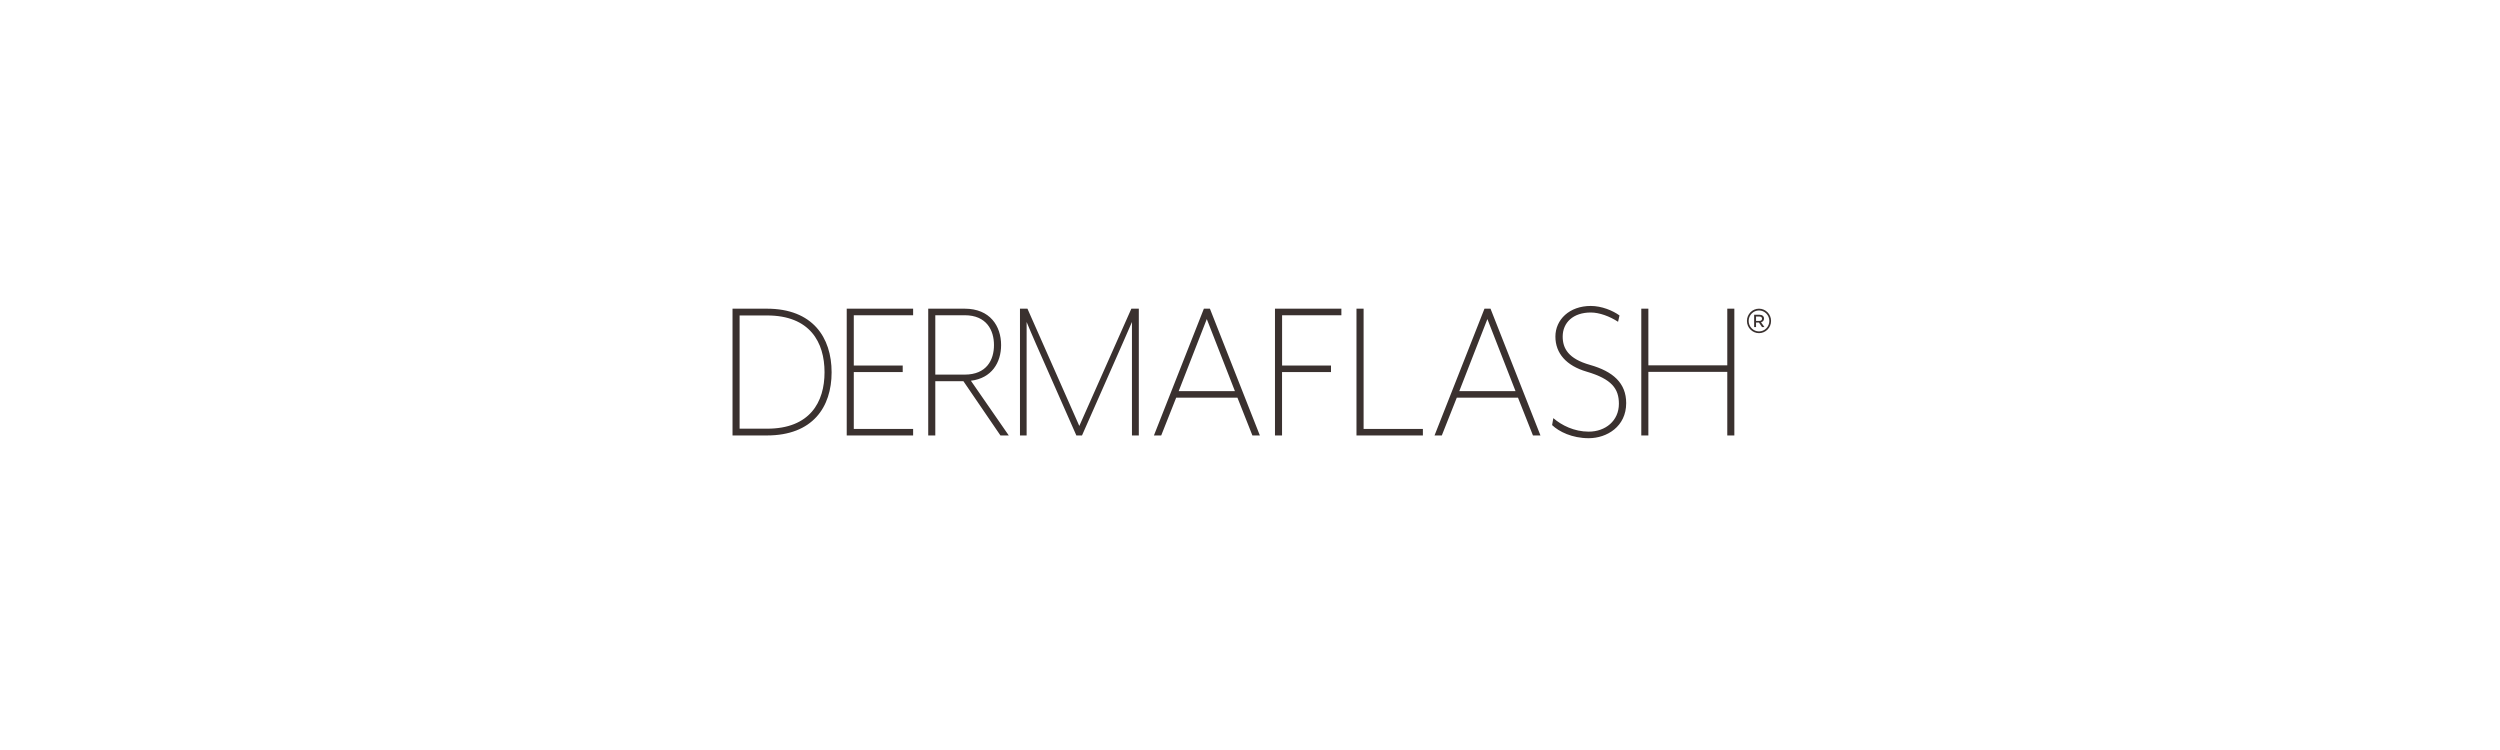
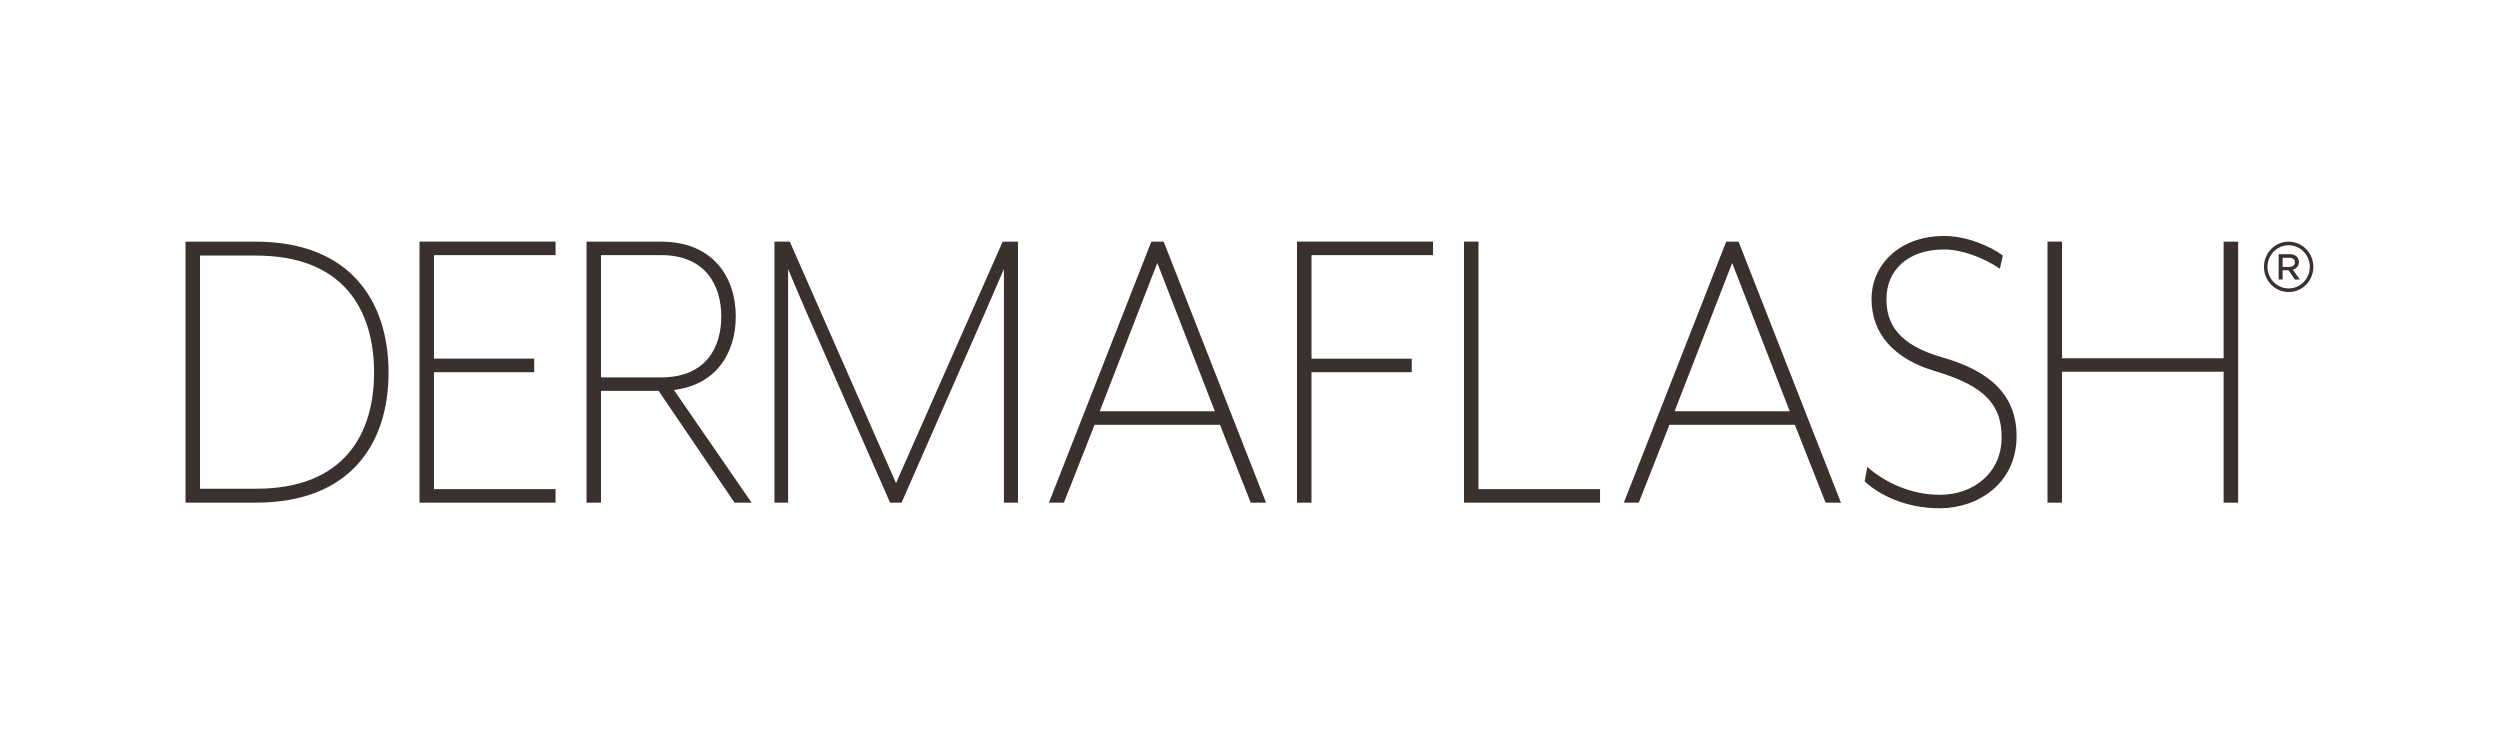
<svg xmlns="http://www.w3.org/2000/svg" width="300" zoomAndPan="magnify" viewBox="0 0 224.88 67.5" height="90" preserveAspectRatio="xMidYMid meet" version="1.0">
  <defs>
-     <clipPath id="f8f8d86112">
-       <path d="M 65.867 27.535 L 159.336 27.535 L 159.336 39.445 L 65.867 39.445 Z M 65.867 27.535 " clip-rule="nonzero" />
+     <clipPath id="7a83ee2873">
+       <path d="M 16.637 21.238 L 208.141 21.238 L 208.141 45.766 L 16.637 45.766 Z M 16.637 21.238 " clip-rule="nonzero" />
    </clipPath>
-     <clipPath id="54b35b6b26">
-       <path d="M 143.113 27.535 C 144.086 27.535 145.098 27.953 145.695 28.391 L 145.566 28.961 C 144.816 28.469 143.879 28.125 143.113 28.125 C 141.52 28.125 140.582 29.035 140.582 30.293 C 140.582 31.355 141.09 32.289 143.039 32.84 C 145.117 33.43 146.297 34.477 146.297 36.281 C 146.297 38.391 144.555 39.438 142.926 39.438 C 141.426 39.438 140.246 38.848 139.629 38.258 L 139.738 37.633 C 140.488 38.277 141.613 38.848 142.926 38.848 C 144.422 38.848 145.641 37.879 145.641 36.34 C 145.641 34.988 145.004 34.113 142.738 33.449 C 140.922 32.918 139.926 31.812 139.926 30.293 C 139.926 28.77 141.184 27.535 143.113 27.535 Z M 68.957 27.781 C 73.078 27.781 74.785 30.367 74.785 33.508 C 74.785 36.645 73.078 39.191 68.957 39.191 L 65.867 39.191 L 65.867 27.781 Z M 120.664 27.781 L 120.664 28.371 L 115.328 28.371 L 115.328 32.898 L 119.73 32.898 L 119.73 33.488 L 115.324 33.488 L 115.324 39.191 L 114.688 39.191 L 114.688 27.781 Z M 82.121 27.781 L 82.121 28.371 L 76.781 28.371 L 76.781 32.898 L 81.184 32.898 L 81.184 33.488 L 76.781 33.488 L 76.781 38.602 L 82.121 38.602 L 82.121 39.191 L 76.145 39.191 L 76.145 27.781 Z M 86.758 27.781 C 89.043 27.781 90.039 29.344 90.039 31.055 C 90.039 32.633 89.195 34.039 87.32 34.266 L 90.73 39.191 L 89.98 39.191 L 86.645 34.305 L 84.117 34.305 L 84.117 39.191 L 83.48 39.191 L 83.48 27.781 Z M 92.41 27.781 L 97.078 38.336 L 101.762 27.781 L 102.434 27.781 L 102.434 39.191 L 101.816 39.191 L 101.816 28.98 C 101.816 28.98 101.125 30.578 100.953 30.957 L 97.32 39.191 L 96.812 39.191 L 93.18 30.957 C 93.105 30.793 92.961 30.453 92.809 30.098 L 92.738 29.934 C 92.531 29.445 92.336 28.98 92.336 28.98 L 92.336 39.191 L 91.738 39.191 L 91.738 27.781 Z M 108.832 27.781 L 113.328 39.191 L 112.656 39.191 L 111.309 35.789 L 105.797 35.789 L 104.449 39.191 L 103.793 39.191 L 108.289 27.781 Z M 122.664 27.781 L 122.664 38.602 L 128 38.602 L 128 39.191 L 122.023 39.191 L 122.023 27.781 Z M 134.086 27.781 L 138.582 39.191 L 137.906 39.191 L 136.559 35.789 L 131.051 35.789 L 129.703 39.191 L 129.047 39.191 L 133.543 27.781 Z M 148.293 27.781 L 148.293 32.879 L 155.395 32.879 L 155.395 27.781 L 156.031 27.781 L 156.031 39.191 L 155.395 39.191 L 155.395 33.469 L 148.293 33.469 L 148.293 39.191 L 147.656 39.191 L 147.656 27.781 Z M 68.977 28.391 L 66.504 28.391 L 66.504 38.582 L 68.977 38.582 C 72.836 38.582 74.148 36.188 74.148 33.504 C 74.148 30.805 72.836 28.391 68.977 28.391 Z M 108.551 28.715 L 106.023 35.199 L 111.082 35.199 Z M 133.805 28.715 L 131.277 35.199 L 136.336 35.199 Z M 86.758 28.371 L 84.117 28.371 L 84.117 33.715 L 86.758 33.715 C 88.746 33.715 89.398 32.383 89.398 31.055 C 89.398 29.742 88.746 28.371 86.758 28.371 Z M 158.25 27.781 C 158.848 27.781 159.336 28.277 159.336 28.883 C 159.336 29.492 158.848 29.984 158.25 29.984 C 157.652 29.984 157.164 29.492 157.164 28.883 C 157.164 28.277 157.648 27.781 158.25 27.781 Z M 158.25 27.941 C 157.738 27.941 157.32 28.363 157.32 28.883 C 157.32 29.402 157.738 29.828 158.25 29.828 C 158.762 29.828 159.18 29.402 159.18 28.883 C 159.18 28.363 158.762 27.941 158.25 27.941 Z M 158.297 28.328 C 158.523 28.328 158.703 28.449 158.703 28.672 C 158.703 28.855 158.582 28.961 158.434 29.008 L 158.742 29.438 L 158.523 29.438 L 158.246 29.031 L 157.984 29.031 L 157.984 29.438 L 157.812 29.438 L 157.812 28.328 Z M 158.277 28.488 L 157.984 28.488 L 157.984 28.887 L 158.277 28.887 C 158.434 28.887 158.523 28.805 158.523 28.684 C 158.523 28.551 158.43 28.488 158.277 28.488 Z M 158.277 28.488 " clip-rule="nonzero" />
+     <clipPath id="79c549c4fb">
+       <path d="M 174.902 21.238 C 176.898 21.238 178.973 22.102 180.199 23 L 179.93 24.176 C 178.395 23.156 176.477 22.453 174.902 22.453 C 171.641 22.453 169.719 24.332 169.719 26.918 C 169.719 29.109 170.758 31.027 174.75 32.164 C 179.012 33.375 181.43 35.527 181.43 39.25 C 181.43 43.594 177.859 45.746 174.52 45.746 C 171.449 45.746 169.031 44.531 167.762 43.32 L 167.996 42.027 C 169.527 43.359 171.832 44.531 174.52 44.531 C 177.59 44.531 180.086 42.535 180.086 39.367 C 180.086 36.586 178.781 34.785 174.137 33.414 C 170.414 32.32 168.379 30.047 168.379 26.918 C 168.379 23.785 170.949 21.238 174.902 21.238 Z M 22.973 21.75 C 31.418 21.75 34.91 27.074 34.91 33.535 C 34.91 39.992 31.418 45.238 22.973 45.238 L 16.637 45.238 L 16.637 21.75 Z M 128.914 21.75 L 128.914 22.961 L 117.977 22.961 L 117.977 32.281 L 126.996 32.281 L 126.996 33.496 L 117.973 33.496 L 117.973 45.238 L 116.668 45.238 L 116.668 21.746 L 128.914 21.746 Z M 49.941 21.75 L 49.941 22.961 L 39 22.961 L 39 32.277 L 48.02 32.277 L 48.02 33.496 L 39 33.496 L 39 44.023 L 49.941 44.023 L 49.941 45.238 L 37.695 45.238 L 37.695 21.746 L 49.941 21.746 Z M 59.441 21.75 C 64.125 21.75 66.16 24.961 66.16 28.48 C 66.16 31.73 64.434 34.629 60.594 35.098 L 67.582 45.238 L 66.047 45.238 L 59.215 35.176 L 54.031 35.176 L 54.031 45.238 L 52.727 45.238 L 52.727 21.75 L 59.445 21.75 Z M 71.023 21.75 L 80.582 43.477 L 90.18 21.75 L 91.559 21.75 L 91.559 45.238 L 90.293 45.238 L 90.293 24.215 C 90.293 24.215 88.875 27.504 88.527 28.285 L 81.082 45.238 L 80.047 45.238 L 72.602 28.285 C 72.449 27.945 72.148 27.242 71.84 26.516 L 71.695 26.176 C 71.273 25.172 70.871 24.215 70.871 24.215 L 70.871 45.238 L 69.641 45.238 L 69.641 21.746 L 71.023 21.746 Z M 104.672 21.75 L 113.883 45.238 L 112.504 45.238 L 109.738 38.23 L 98.453 38.23 L 95.691 45.238 L 94.344 45.238 L 103.559 21.75 Z M 133.004 21.75 L 133.004 44.023 L 143.945 44.023 L 143.945 45.238 L 131.699 45.238 L 131.699 21.746 L 133.004 21.746 Z M 156.41 21.75 L 165.625 45.238 L 164.242 45.238 L 161.477 38.23 L 150.191 38.23 L 147.43 45.238 L 146.086 45.238 L 155.297 21.75 Z M 185.52 21.75 L 185.52 32.242 L 200.066 32.242 L 200.066 21.75 L 201.371 21.75 L 201.371 45.238 L 200.066 45.238 L 200.066 33.457 L 185.52 33.457 L 185.52 45.238 L 184.215 45.238 L 184.215 21.746 L 185.52 21.746 Z M 23.012 23 L 17.941 23 L 17.941 43.984 L 23.012 43.984 C 30.918 43.984 33.605 39.051 33.605 33.531 C 33.605 27.973 30.918 23.004 23.012 23.004 Z M 104.098 23.668 L 98.914 37.016 L 109.277 37.016 Z M 155.836 23.668 L 150.652 37.016 L 161.016 37.016 Z M 59.441 22.961 L 54.031 22.961 L 54.031 33.965 L 59.441 33.965 C 63.512 33.965 64.855 31.223 64.855 28.48 C 64.855 25.781 63.512 22.961 59.441 22.961 Z M 205.918 21.75 C 207.145 21.75 208.141 22.766 208.141 24.02 C 208.141 25.27 207.145 26.285 205.918 26.285 C 204.691 26.285 203.695 25.27 203.695 24.016 C 203.695 22.766 204.691 21.75 205.918 21.75 Z M 205.918 22.074 C 204.867 22.074 204.012 22.945 204.012 24.016 C 204.012 25.086 204.867 25.957 205.918 25.957 C 206.969 25.957 207.824 25.086 207.824 24.016 C 207.824 22.945 206.969 22.074 205.918 22.074 Z M 206.016 22.875 C 206.477 22.875 206.844 23.125 206.844 23.578 C 206.844 23.957 206.602 24.18 206.297 24.27 L 206.922 25.156 L 206.477 25.156 L 205.914 24.324 L 205.375 24.324 L 205.375 25.156 L 205.02 25.156 L 205.02 22.875 Z M 205.977 23.203 L 205.375 23.203 L 205.375 24.023 L 205.977 24.023 C 206.297 24.023 206.477 23.852 206.477 23.605 C 206.477 23.332 206.285 23.203 205.977 23.203 Z M 205.977 23.203 " clip-rule="nonzero" />
    </clipPath>
  </defs>
-   <g clip-path="url(#f8f8d86112)">
-     <g clip-path="url(#54b35b6b26)">
-       <path fill="#3a312f" d="M 65.867 27.535 L 159.336 27.535 L 159.336 39.438 L 65.867 39.438 Z M 65.867 27.535 " fill-opacity="1" fill-rule="nonzero" />
+   <g clip-path="url(#7a83ee2873)">
+     <g clip-path="url(#79c549c4fb)">
+       <path fill="#3a312f" d="M 16.637 21.238 L 208.141 21.238 L 208.141 45.746 L 16.637 45.746 Z M 16.637 21.238 " fill-opacity="1" fill-rule="nonzero" />
    </g>
  </g>
</svg>
